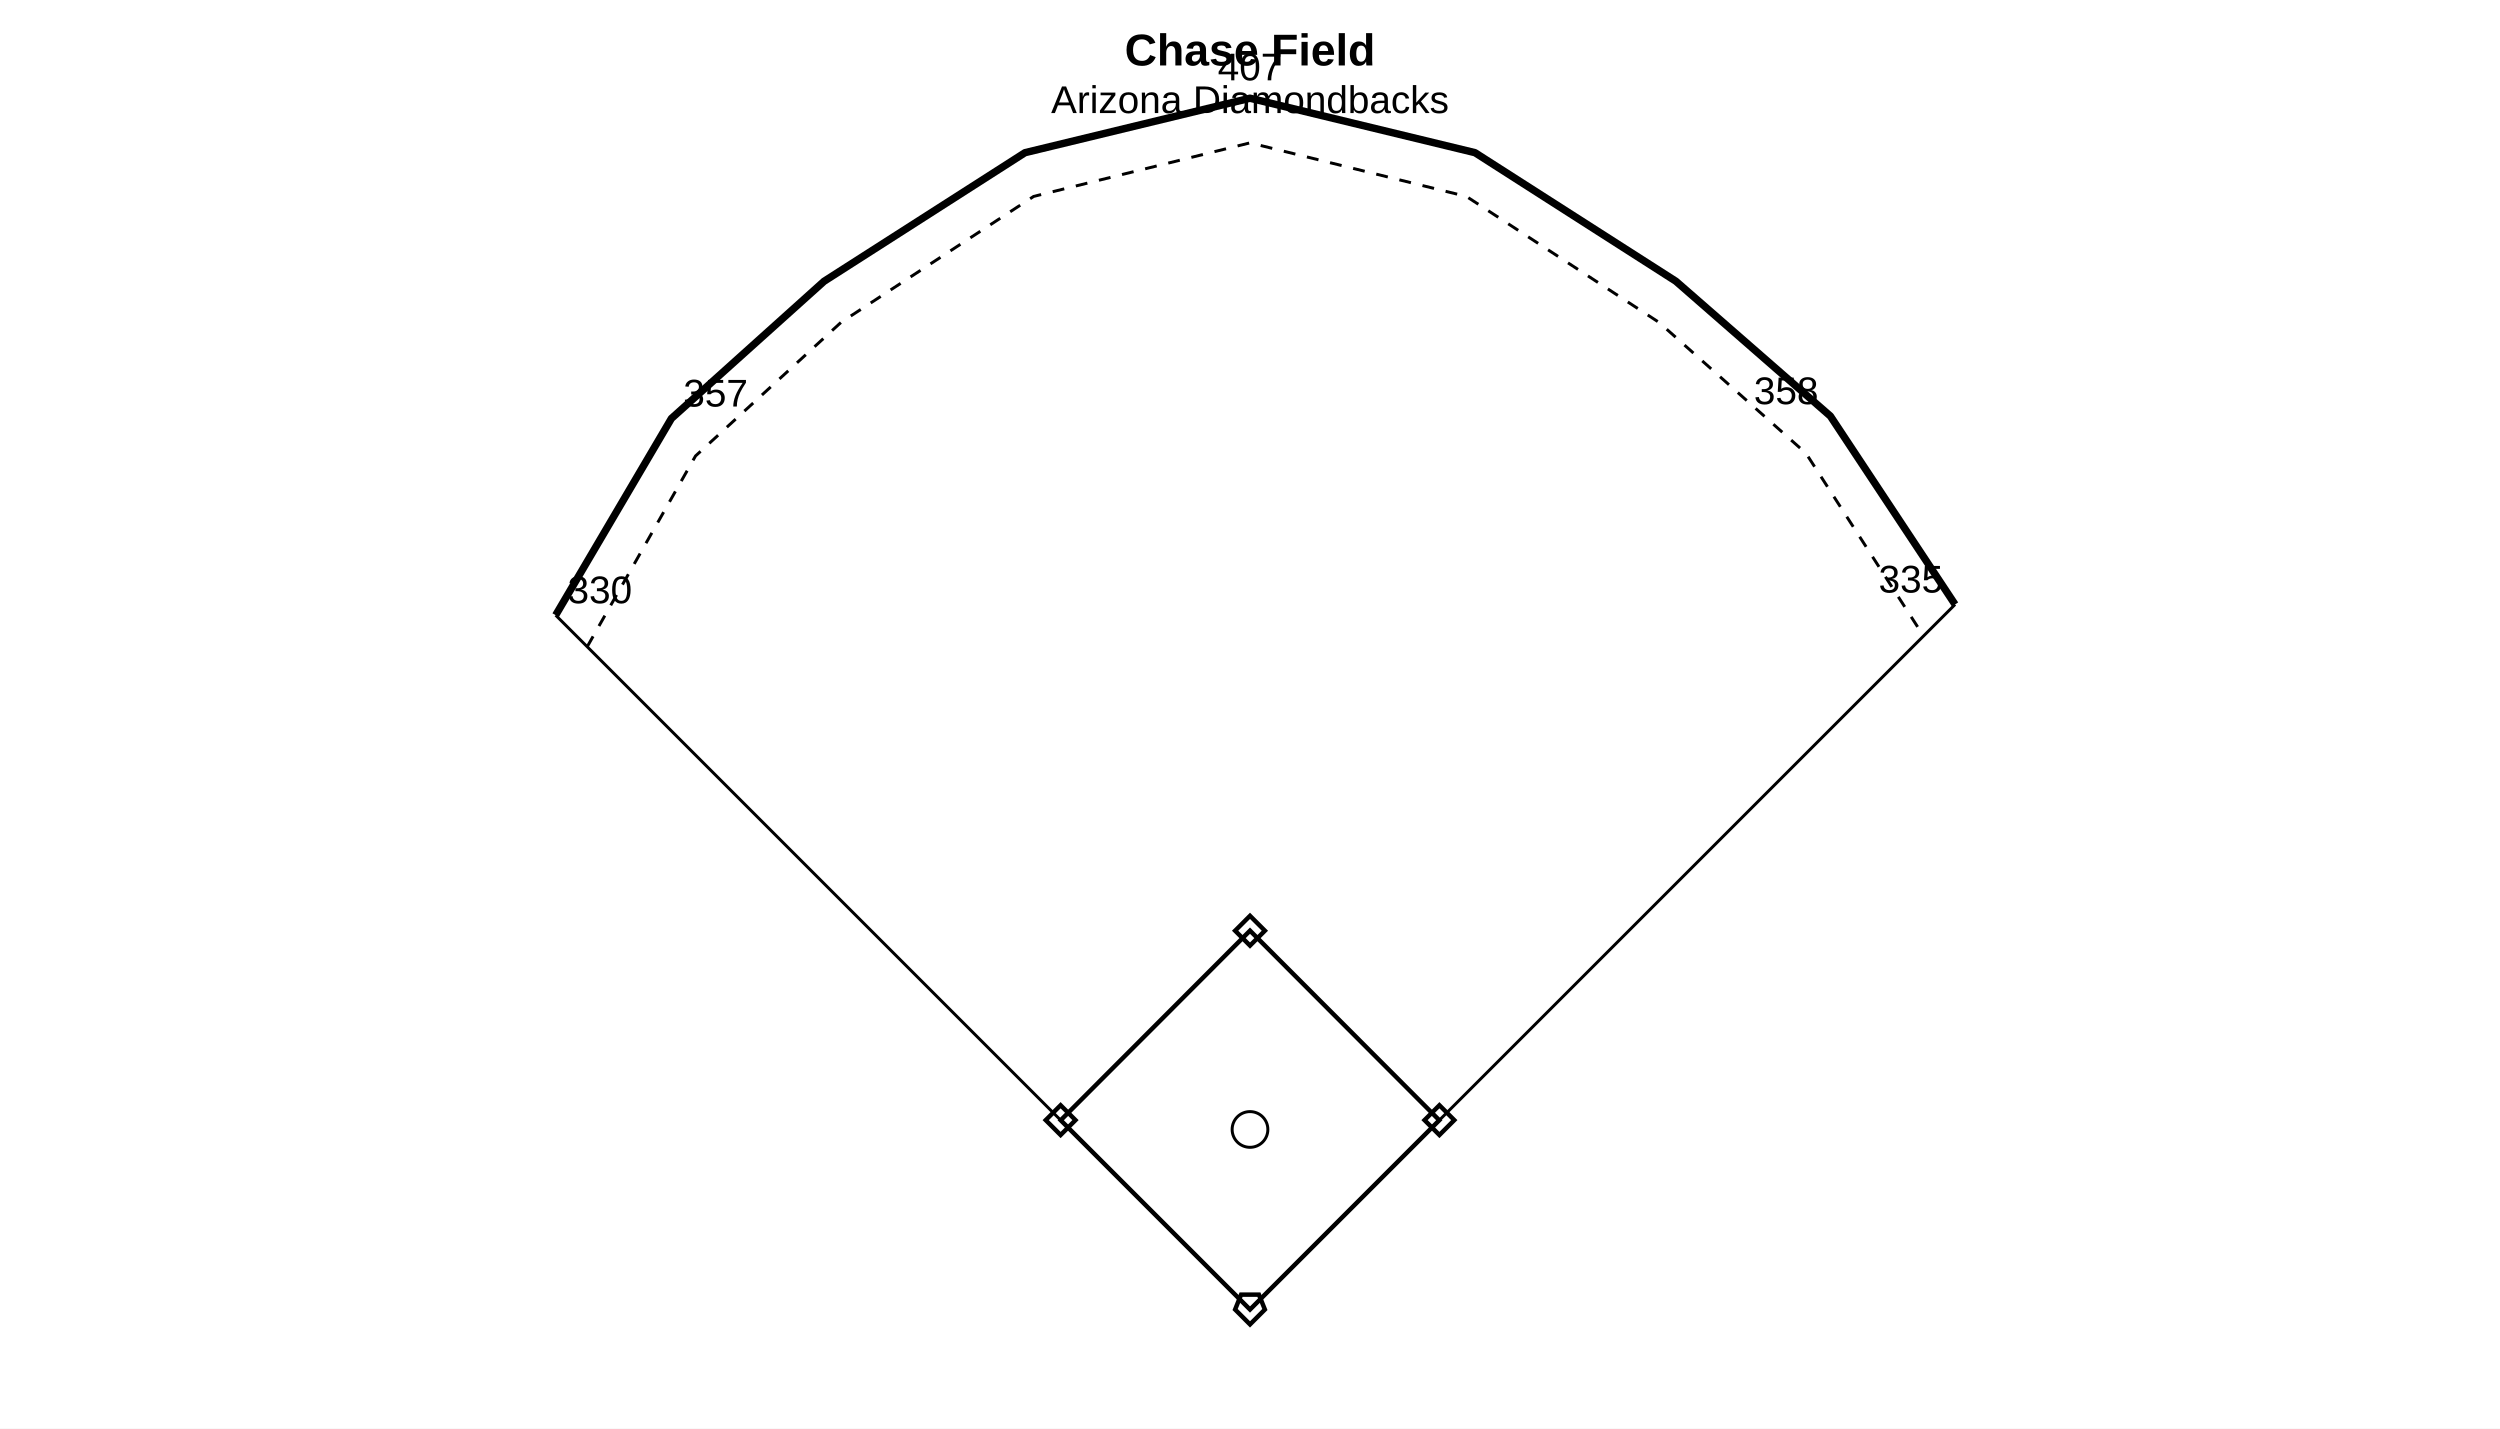
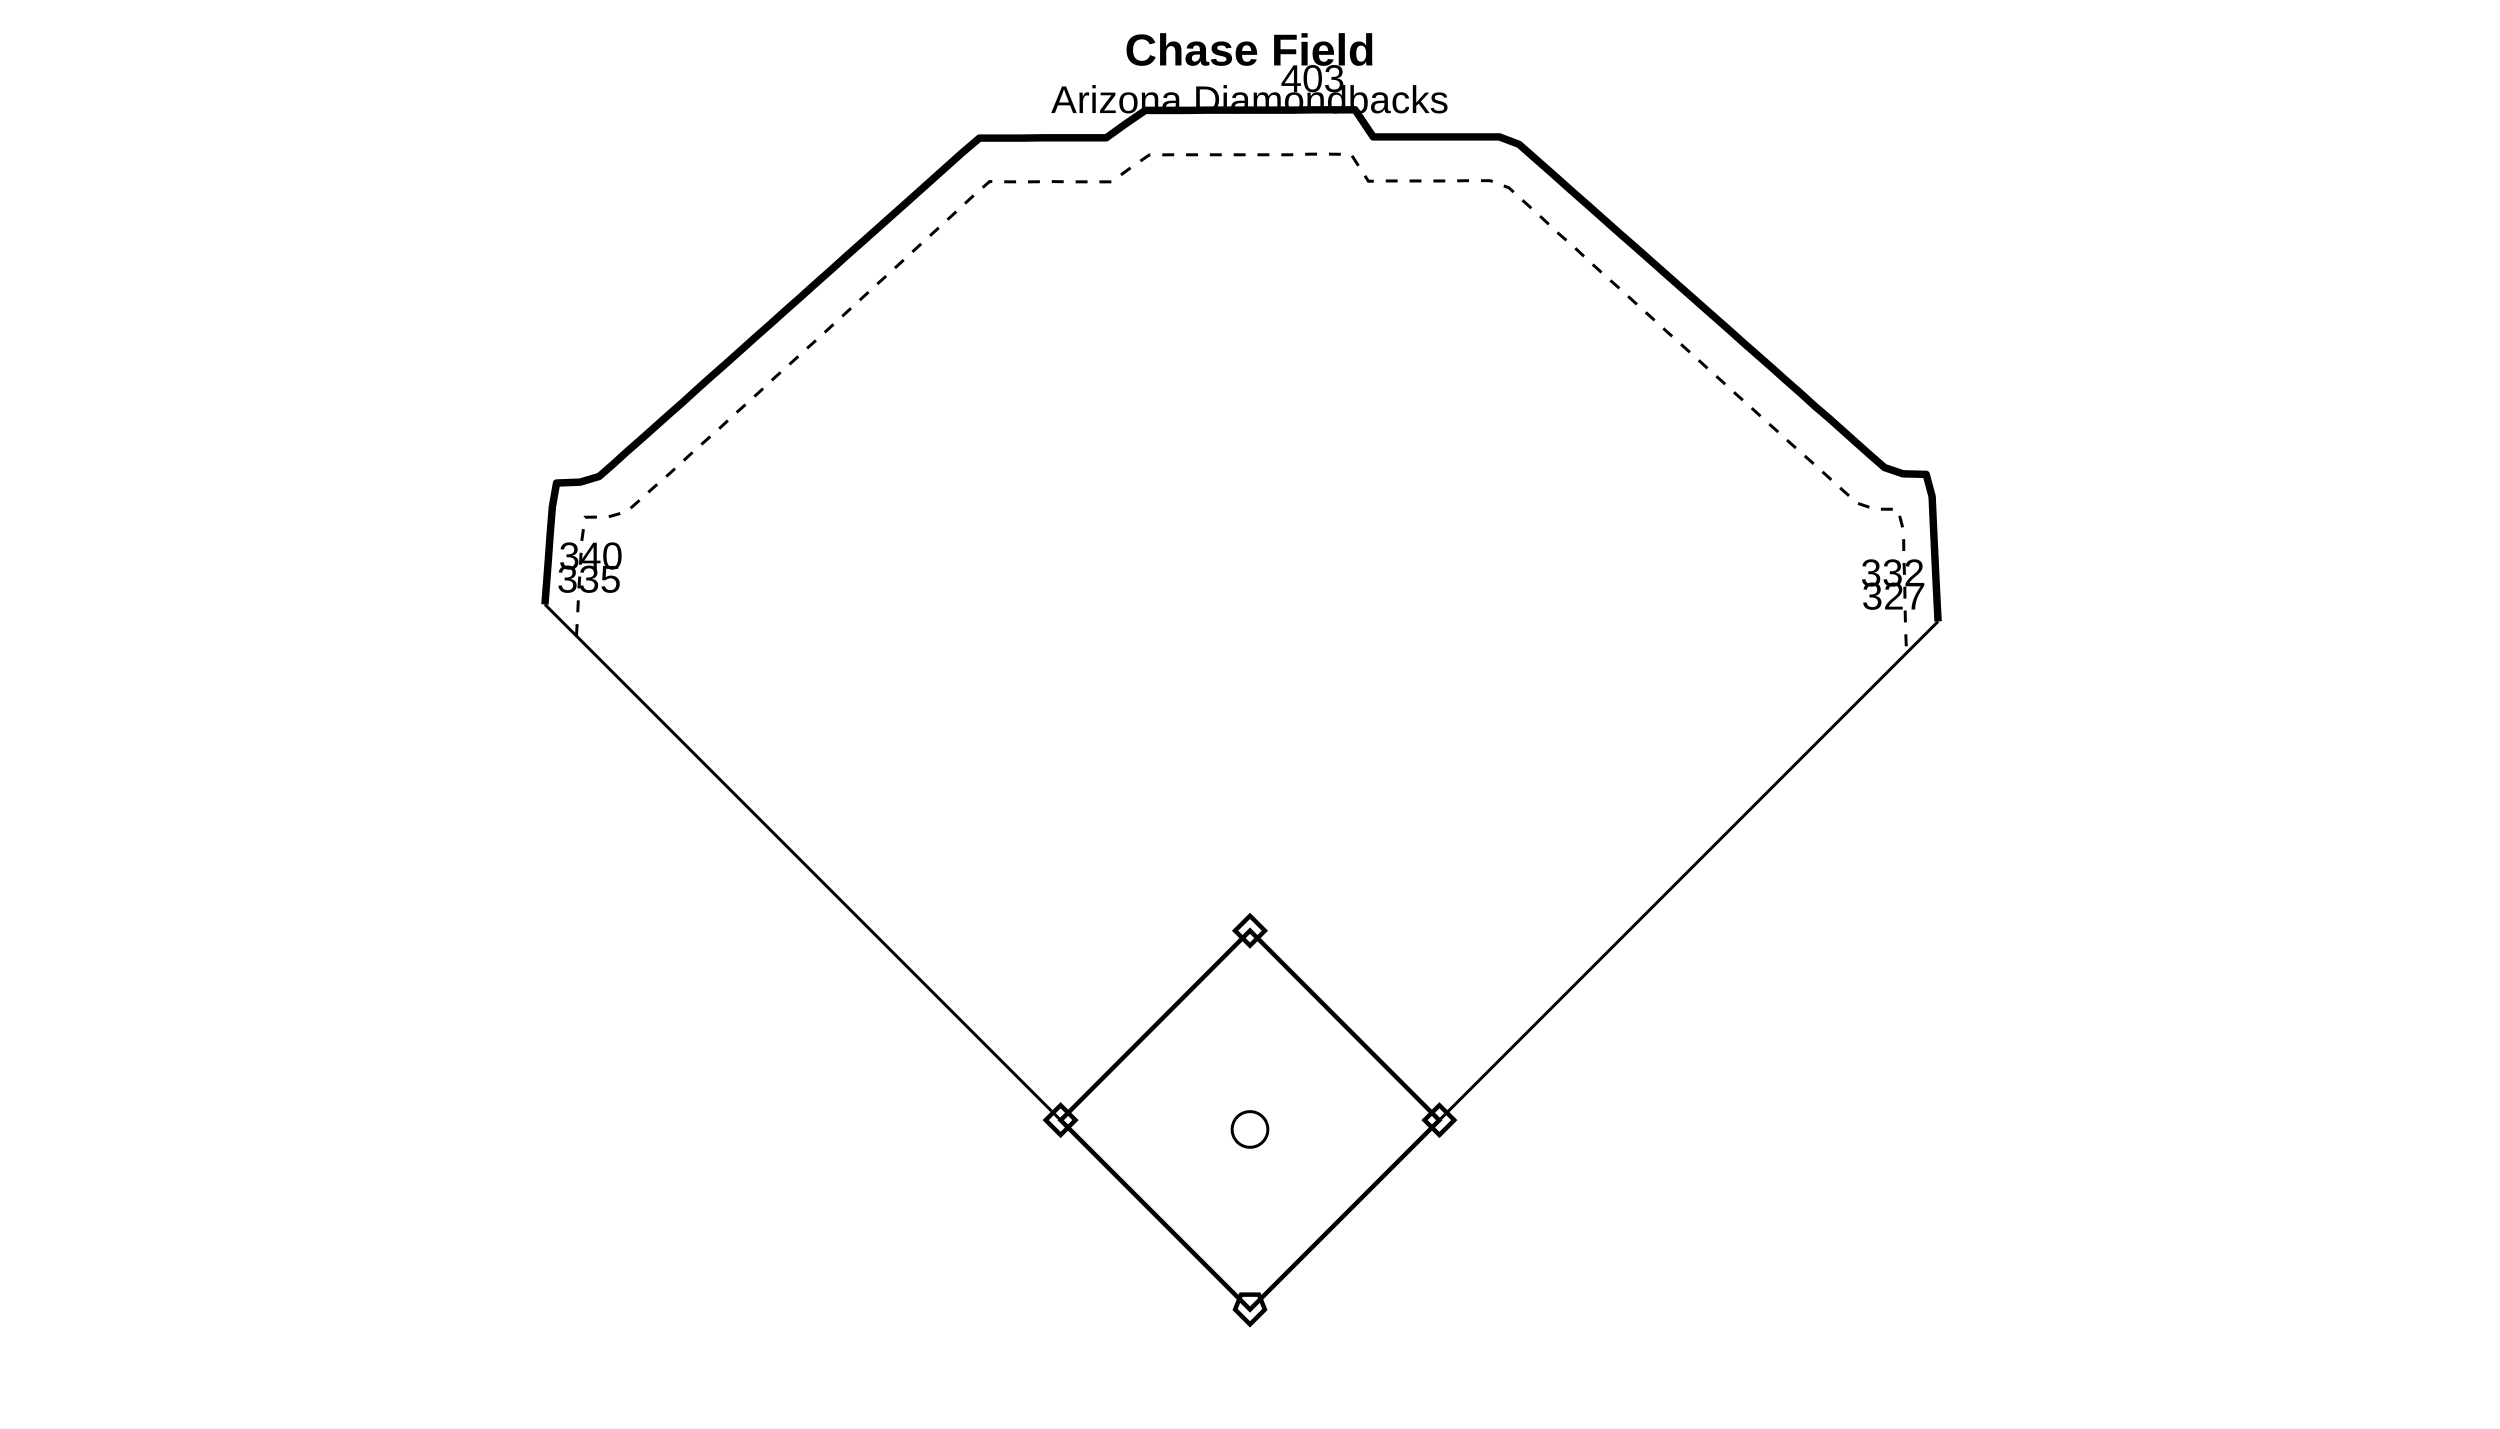
<svg xmlns="http://www.w3.org/2000/svg" width="840" height="480" viewBox="0 0 840 480">
  <rect x="0" y="0" width="840" height="480" fill="white" />
-   <line x1="420.0" y1="440.0" x2="186.7" y2="206.7" stroke="black" stroke-width="1" />
-   <line x1="420.0" y1="440.0" x2="656.9" y2="203.1" stroke="black" stroke-width="1" />
-   <polyline points="197.3,217.3 233.7,153.2 282.6,108.3 347.3,66.0 420.0,48.0 492.7,66.0 557.4,108.3 606.8,152.3 646.3,213.7" fill="none" stroke="black" stroke-width="1" stroke-dasharray="4 4" />
-   <polyline points="186.7,206.7 225.6,140.6 276.9,94.5 344.4,51.3 420.0,33.0 495.6,51.3 563.1,94.5 615.0,139.8 656.9,203.1" fill="none" stroke="black" stroke-width="2.5" stroke-linejoin="round" />
+   <line x1="420.0" y1="440.0" x2="183.1" y2="203.1" stroke="black" stroke-width="1" />
+   <line x1="420.0" y1="440.0" x2="651.2" y2="208.8" stroke="black" stroke-width="1" />
+   <polyline points="193.7,213.7 194.1,206.1 194.5,198.3 195.0,190.1 195.5,181.6 196.6,173.8 204.3,173.7 210.6,171.9 215.0,168.0 219.4,164.0 224.0,160.0 228.4,156.0 232.9,151.8 237.4,147.8 242.0,143.7 246.5,139.5 251.2,135.3 255.7,131.2 260.4,126.8 265.2,122.5 269.9,118.2 274.8,113.8 279.6,109.4 284.6,104.8 289.6,100.2 294.6,95.6 299.8,90.9 305.0,86.1 310.3,81.2 315.8,76.2 321.2,71.2 326.7,66.1 332.5,61.0 339.4,61.1 346.3,61.1 353.2,61.0 359.9,61.1 366.8,61.1 373.5,61.1 379.6,56.6 386.1,52.1 392.9,52.0 399.7,52.0 406.5,52.0 413.2,52.0 420.0,52.0 426.8,52.0 433.5,52.0 440.3,51.8 447.1,51.8 454.0,51.9 459.8,60.9 466.6,60.8 473.3,60.8 480.1,60.8 486.9,60.8 493.7,60.7 500.7,60.7 507.0,63.1 512.7,68.3 518.2,73.3 523.6,78.4 529.1,83.2 534.3,88.1 539.5,92.8 544.7,97.4 549.7,102.0 554.7,106.5 559.6,111.0 564.5,115.4 569.4,119.8 574.1,124.1 578.8,128.3 583.5,132.6 588.1,136.7 592.7,140.9 597.3,145.0 601.8,149.1 606.3,153.1 610.8,157.1 615.3,161.2 619.7,165.2 624.1,169.1 630.1,171.1 637.7,171.1 639.6,178.4 639.7,187.2 640.0,195.6 640.1,203.9 640.3,211.8 640.6,219.4" fill="none" stroke="black" stroke-width="1" stroke-dasharray="4 4" />
+   <polyline points="183.1,203.1 183.7,195.3 184.3,187.3 184.9,178.9 185.6,170.3 187.0,162.3 194.9,162.0 201.3,160.1 206.0,156.0 210.6,151.8 215.3,147.7 220.0,143.5 224.7,139.3 229.5,135.1 234.2,130.8 239.0,126.5 243.9,122.2 248.7,117.9 253.6,113.5 258.6,109.1 263.6,104.6 268.7,100.1 273.8,95.5 279.0,90.9 284.2,86.2 289.5,81.5 294.9,76.7 300.4,71.8 305.9,66.9 311.6,61.8 317.3,56.7 323.1,51.5 329.1,46.4 336.3,46.4 343.5,46.4 350.6,46.3 357.6,46.3 364.7,46.3 371.7,46.3 378.1,41.7 384.8,37.1 391.8,37.1 398.9,37.1 405.9,37.0 413.0,37.0 420.0,37.0 427.0,37.0 434.1,37.0 441.1,36.9 448.2,36.9 455.3,36.9 461.4,46.0 468.4,46.0 475.4,46.0 482.4,46.0 489.5,46.0 496.6,46.0 503.8,46.0 510.4,48.5 516.3,53.7 522.1,58.8 527.8,63.9 533.5,68.9 539.0,73.8 544.4,78.6 549.8,83.3 555.1,88.0 560.3,92.6 565.5,97.2 570.6,101.7 575.7,106.2 580.7,110.6 585.6,115.0 590.5,119.3 595.4,123.6 600.2,127.9 605.0,132.1 609.7,136.4 614.5,140.5 619.2,144.7 623.9,148.9 628.5,153.0 633.2,157.1 639.4,159.2 647.2,159.4 649.2,166.9 649.6,175.9 650.0,184.5 650.4,192.9 650.8,201.0 651.2,208.8" fill="none" stroke="black" stroke-width="2.5" stroke-linejoin="round" />
  <polyline points="352.8,507.2 354.5,508.8 356.2,510.4 357.9,511.9 359.7,513.4 361.6,514.9 363.4,516.3 365.3,517.7 367.2,519.0 369.2,520.3 371.2,521.5 373.2,522.7 375.2,523.8 377.3,524.9 379.4,525.9 381.5,526.8 383.6,527.8 385.8,528.6 388.0,529.4 390.2,530.2 392.4,530.9 394.7,531.6 396.9,532.2 399.2,532.7 401.5,533.2 403.8,533.6 406.1,534.0 408.4,534.3 410.7,534.5 413.0,534.7 415.3,534.9 417.7,535.0 420.0,535.0 422.3,535.0 424.7,534.9 427.0,534.7 429.3,534.5 431.6,534.3 433.9,534.0 436.2,533.6 438.5,533.2 440.8,532.7 443.1,532.2 445.3,531.6 447.6,530.9 449.8,530.2 452.0,529.4 454.2,528.6 456.4,527.8 458.5,526.8 460.6,525.9 462.7,524.9 464.8,523.8 466.8,522.7 468.8,521.5 470.8,520.3 472.8,519.0 474.7,517.7 476.6,516.3 478.4,514.9 480.3,513.4 482.1,511.9 483.8,510.4 485.5,508.8 487.2,507.2" fill="none" stroke="black" stroke-width="1" />
  <polygon points="483.6,376.4 420.0,312.7 356.4,376.4 420.0,440.0" fill="none" stroke="black" stroke-width="1.5" />
  <polygon points="483.64,371.36 488.64,376.36 483.64,381.36 478.64,376.36" fill="none" stroke="black" stroke-width="1.5" />
  <polygon points="420,307.72 425,312.72 420,317.72 415,312.72" fill="none" stroke="black" stroke-width="1.5" />
  <polygon points="356.36,371.36 361.36,376.36 356.36,381.36 351.36,376.36" fill="none" stroke="black" stroke-width="1.5" />
  <polygon points="420,445 415,440 417,435 423,435 425,440" fill="none" stroke="black" stroke-width="1.5" />
  <circle cx="420.0" cy="379.5" r="6" fill="none" stroke="black" stroke-width="1" />
-   <text x="190.7" y="202.7" font-family="Arial,Helvetica,sans-serif" font-size="13" text-anchor="start" fill="black">330</text>
-   <text x="229.6" y="136.6" font-family="Arial,Helvetica,sans-serif" font-size="13" text-anchor="start" fill="black">357</text>
-   <text x="420.0" y="27.0" font-family="Arial,Helvetica,sans-serif" font-size="13" text-anchor="middle" fill="black">407</text>
-   <text x="611.0" y="135.8" font-family="Arial,Helvetica,sans-serif" font-size="13" text-anchor="end" fill="black">358</text>
-   <text x="652.9" y="199.1" font-family="Arial,Helvetica,sans-serif" font-size="13" text-anchor="end" fill="black">335</text>
+   <text x="187.1" y="199.1" font-family="Arial,Helvetica,sans-serif" font-size="13" text-anchor="start" fill="black">335</text>
+   <text x="187.7" y="191.3" font-family="Arial,Helvetica,sans-serif" font-size="13" text-anchor="start" fill="black">340</text>
+   <text x="441.1" y="30.9" font-family="Arial,Helvetica,sans-serif" font-size="13" text-anchor="middle" fill="black">403</text>
+   <text x="646.8" y="197.0" font-family="Arial,Helvetica,sans-serif" font-size="13" text-anchor="end" fill="black">332</text>
+   <text x="647.2" y="204.8" font-family="Arial,Helvetica,sans-serif" font-size="13" text-anchor="end" fill="black">327</text>
  <text x="420.0" y="22" font-family="Arial,Helvetica,sans-serif" font-size="15" font-weight="bold" text-anchor="middle" fill="black">Chase Field</text>
  <text x="420.0" y="38" font-family="Arial,Helvetica,sans-serif" font-size="13" text-anchor="middle" fill="black">Arizona Diamondbacks</text>
</svg>
